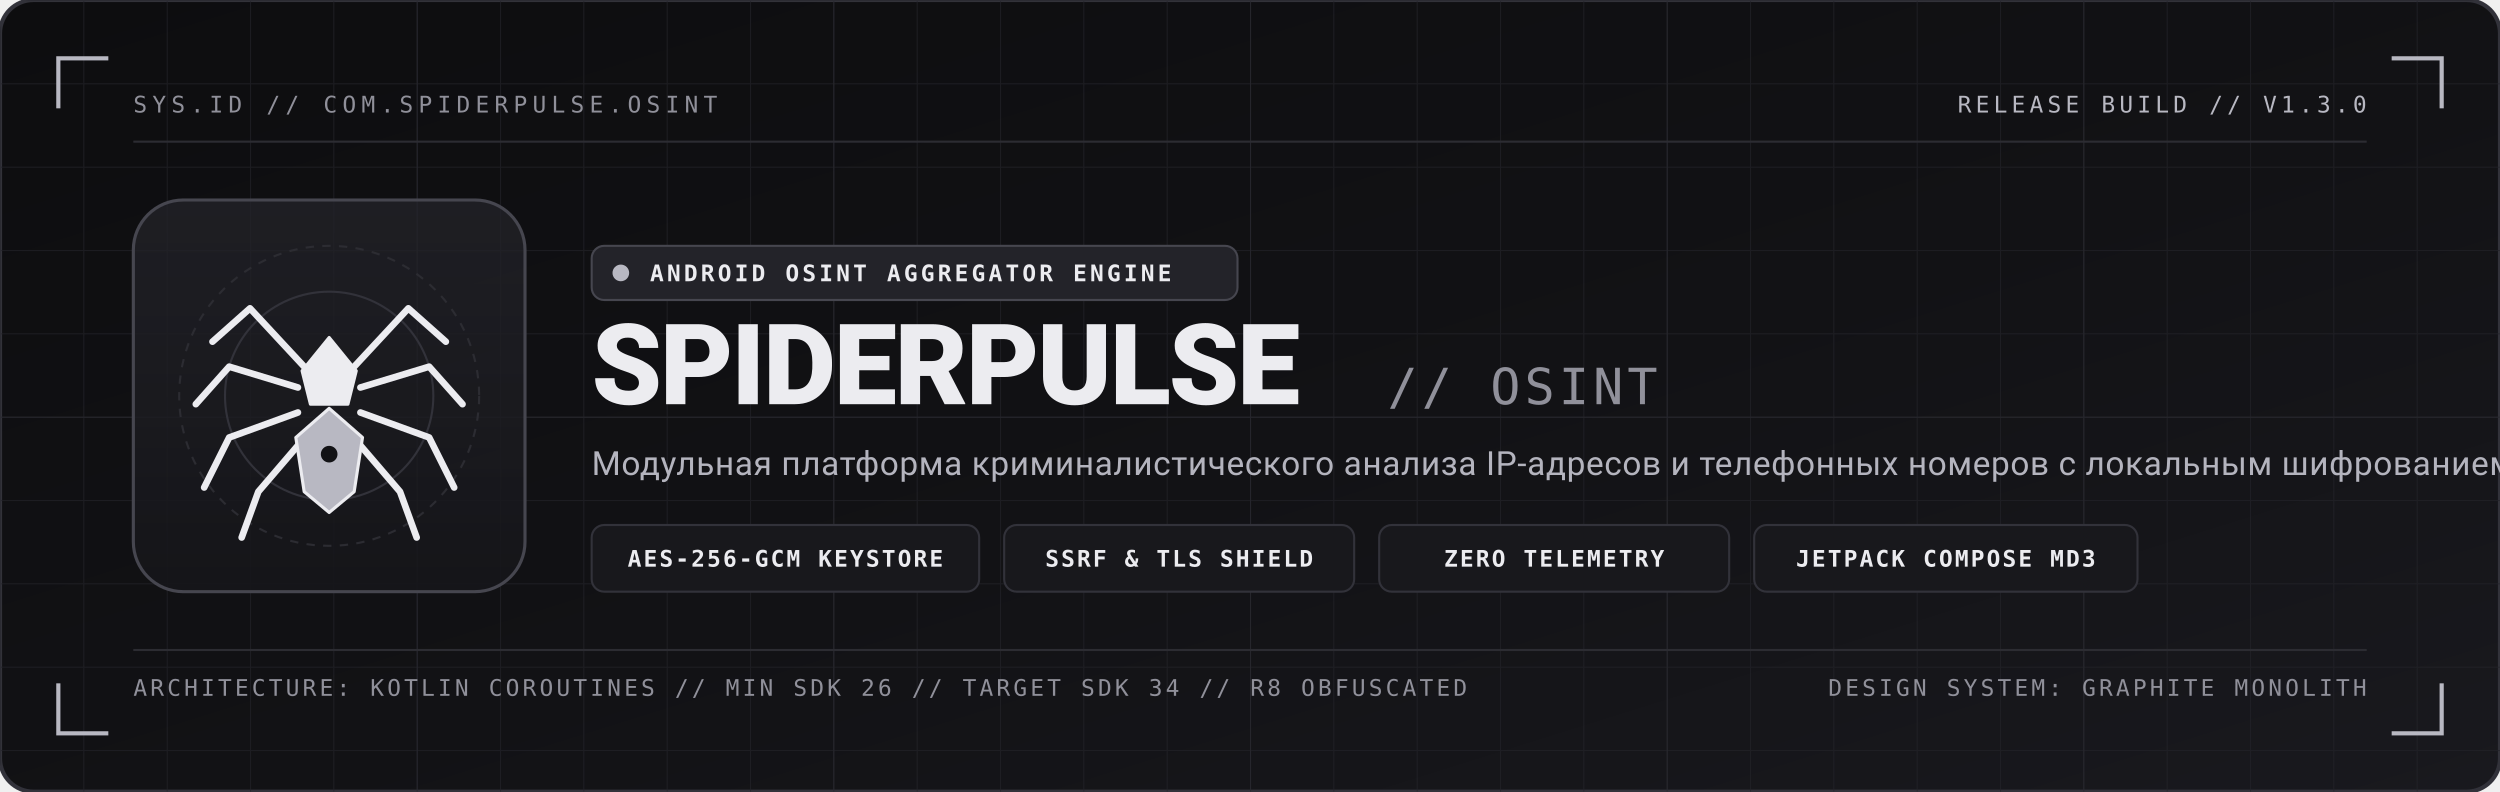
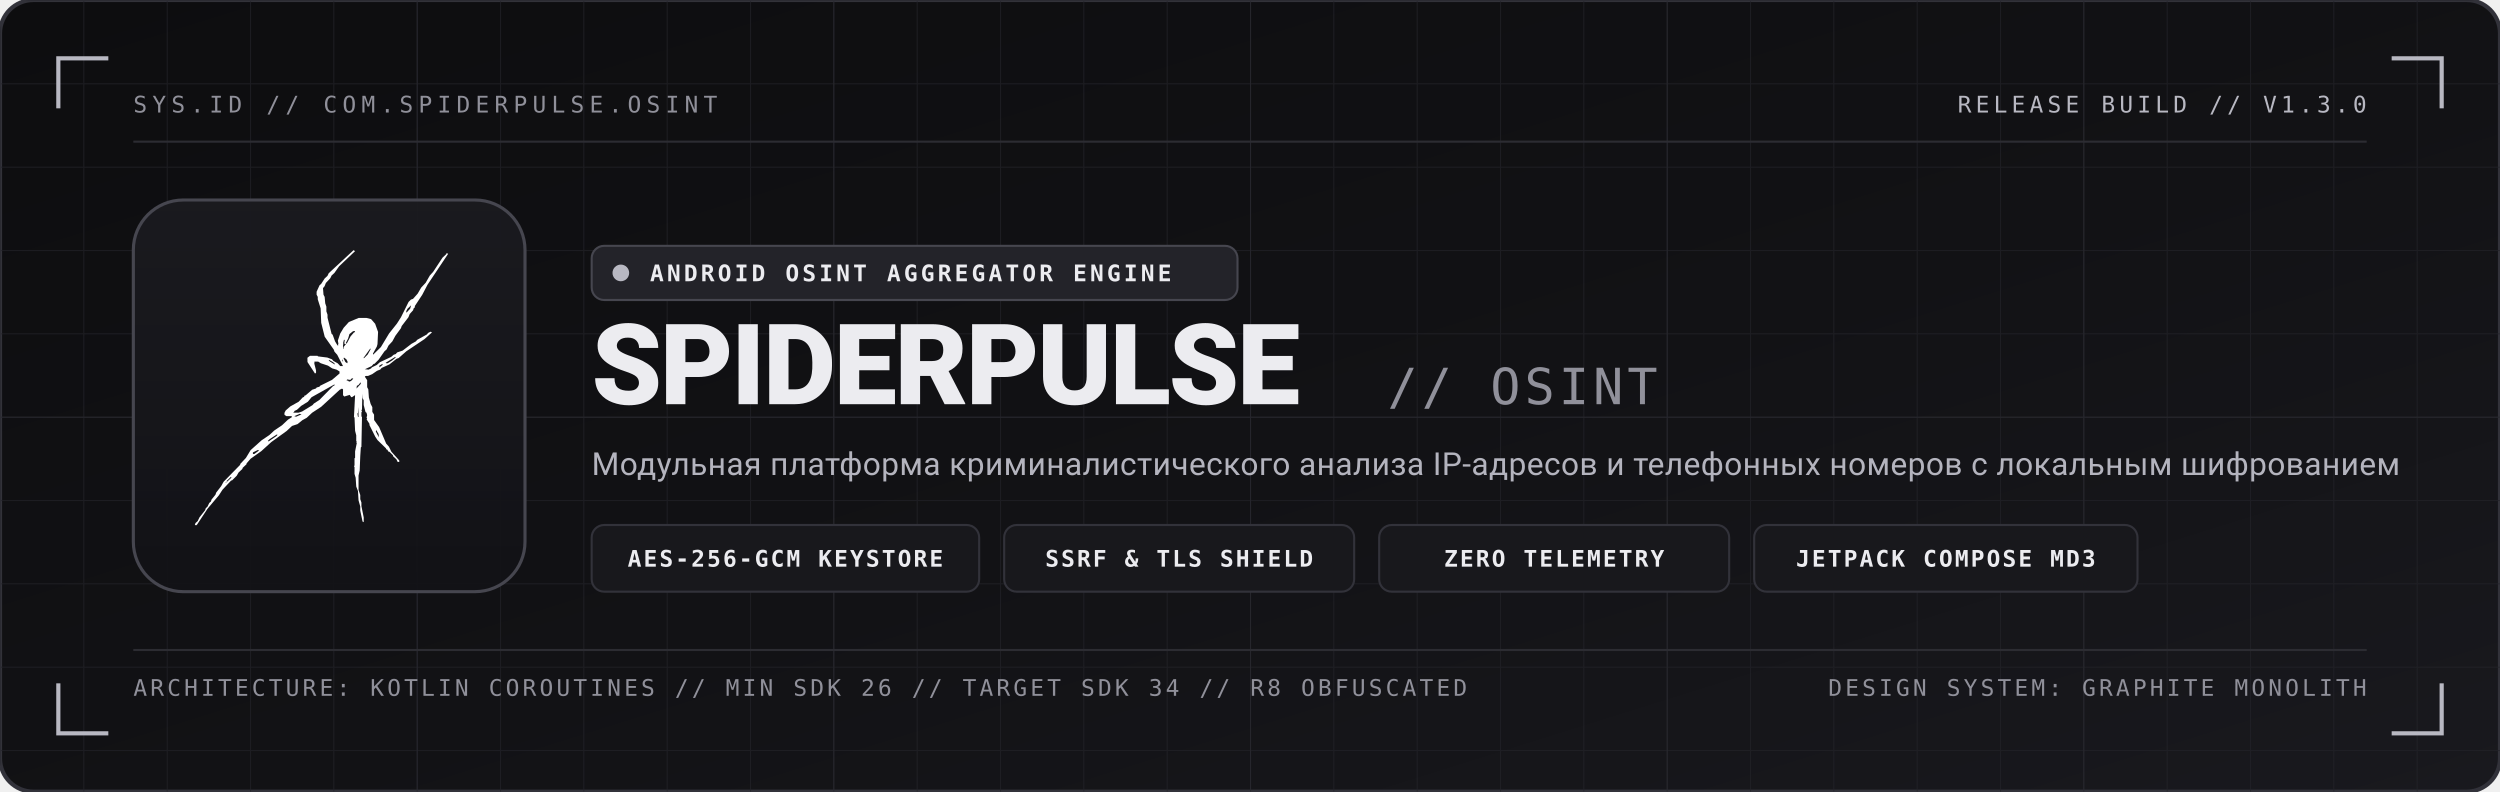
<svg xmlns="http://www.w3.org/2000/svg" viewBox="0 0 1200 380" width="100%" height="100%">
  <defs>
    <linearGradient id="bgGrad" x1="0%" y1="0%" x2="100%" y2="100%">
      <stop offset="0%" stop-color="#0D0D0F" />
      <stop offset="55%" stop-color="#121215" />
      <stop offset="100%" stop-color="#19191E" />
    </linearGradient>
    <linearGradient id="cardGrad" x1="0%" y1="0%" x2="0%" y2="100%">
-       <stop offset="0%" stop-color="#232329" stop-opacity="0.75" />
-       <stop offset="100%" stop-color="#151519" stop-opacity="0.9" />
+       <stop offset="0%" stop-color="#1A1A1F" stop-opacity="0.95" />
+       <stop offset="100%" stop-color="#121216" stop-opacity="0.98" />
    </linearGradient>
    <pattern id="grid" width="40" height="40" patternUnits="userSpaceOnUse">
      <path d="M 40 0 L 0 0 0 40" fill="none" stroke="#232329" stroke-width="1" />
    </pattern>
    <pattern id="subgrid" width="200" height="200" patternUnits="userSpaceOnUse">
      <path d="M 200 0 L 0 0 0 200" fill="none" stroke="#2E2E36" stroke-width="1" />
    </pattern>
  </defs>
  <rect width="1200" height="380" rx="16" fill="url(#bgGrad)" stroke="#32323A" stroke-width="2" />
  <rect width="1200" height="380" rx="16" fill="url(#grid)" opacity="0.65" />
  <rect width="1200" height="380" rx="16" fill="url(#subgrid)" opacity="0.5" />
  <path d="M 28 52 L 28 28 L 52 28" fill="none" stroke="#B8B8C2" stroke-width="2" />
  <path d="M 1172 52 L 1172 28 L 1148 28" fill="none" stroke="#B8B8C2" stroke-width="2" />
  <path d="M 28 328 L 28 352 L 52 352" fill="none" stroke="#B8B8C2" stroke-width="2" />
  <path d="M 1172 328 L 1172 352 L 1148 352" fill="none" stroke="#B8B8C2" stroke-width="2" />
  <text x="64" y="54" fill="#90909A" font-family="ui-monospace, SFMono-Regular, Menlo, Monaco, Consolas, monospace" font-size="11" letter-spacing="2.5">
    SYS.ID // COM.SPIDERPULSE.OSINT
  </text>
  <text x="1136" y="54" fill="#B8B8C2" font-family="ui-monospace, SFMono-Regular, Menlo, Monaco, Consolas, monospace" font-size="11" letter-spacing="2" text-anchor="end">
    RELEASE BUILD // V1.3.0
  </text>
  <line x1="64" y1="68" x2="1136" y2="68" stroke="#2C2C32" stroke-width="1" />
  <g transform="translate(64, 96)">
    <rect x="0" y="0" width="188" height="188" rx="24" fill="url(#cardGrad)" stroke="#46464F" stroke-width="1.5" />
-     <circle cx="94" cy="94" r="72" fill="none" stroke="#2C2C32" stroke-width="1" stroke-dasharray="4 4" />
-     <circle cx="94" cy="94" r="50" fill="none" stroke="#32323A" stroke-width="1" />
-     <g transform="translate(94, 94)" stroke="#ECECF0" stroke-linecap="round" stroke-linejoin="round" fill="none">
-       <path d="M -12 -14 L -38 -42 L -56 -26" stroke-width="3.2" />
-       <path d="M -15 -4 L -48 -14 L -64 4" stroke-width="3.2" />
-       <path d="M -15 8 L -48 20 L -60 44" stroke-width="3.2" />
-       <path d="M -10 18 L -34 46 L -42 68" stroke-width="3.2" />
-       <path d="M 12 -14 L 38 -42 L 56 -26" stroke-width="3.2" />
-       <path d="M 15 -4 L 48 -14 L 64 4" stroke-width="3.2" />
-       <path d="M 15 8 L 48 20 L 60 44" stroke-width="3.2" />
-       <path d="M 10 18 L 34 46 L 42 68" stroke-width="3.2" />
-       <polygon points="0,-28 -13,-12 -9,4 9,4 13,-12" fill="#ECECF0" stroke="#ECECF0" stroke-width="1.5" />
-       <polygon points="0,6 -16,20 -12,46 0,56 12,46 16,20" fill="#B8B8C2" stroke="#ECECF0" stroke-width="1.5" />
-       <circle cx="0" cy="28" r="4" fill="#121215" stroke="none" />
+     <g transform="translate(19.6, 19.1) scale(0.2757)">
+       <path d="M 312.4,18.0 L 314.9,19.8 L 287.1,46.2 L 278.9,57.8 L 274.1,62.2 L 271.9,66.8 L 264.1,75.2 L 261.9,80.8 L 259.1,84.2 L 260.0,95.6 L 262.0,99.4 L 263.0,110.6 L 265.0,116.4 L 265.0,124.6 L 267.0,130.4 L 267.0,135.6 L 274.1,163.8 L 275.9,165.2 L 280.1,176.8 L 284.4,184.0 L 286.0,183.6 L 285.0,182.6 L 286.0,181.6 L 285.0,175.4 L 289.1,163.2 L 295.1,153.2 L 304.2,143.1 L 321.4,136.0 L 334.6,136.0 L 342.8,138.1 L 349.9,146.2 L 355.0,160.4 L 354.0,181.6 L 352.9,185.8 L 346.1,198.2 L 346.4,200.0 L 359.9,186.8 L 374.1,163.2 L 387.9,145.8 L 394.9,134.8 L 408.1,108.2 L 412.2,104.1 L 415.8,102.9 L 423.9,93.8 L 430.1,83.2 L 437.9,74.8 L 445.1,62.2 L 450.9,55.8 L 467.1,31.2 L 473.9,24.8 L 474.2,23.1 L 477.0,24.4 L 441.1,78.2 L 431.9,95.8 L 419.1,115.2 L 418.9,117.8 L 417.1,119.2 L 415.9,122.8 L 410.1,129.2 L 407.9,134.8 L 396.1,150.2 L 394.9,153.8 L 385.1,167.2 L 379.9,176.8 L 373.1,184.2 L 369.9,190.8 L 366.1,194.2 L 355.9,208.8 L 348.8,215.9 L 347.2,216.1 L 343.8,219.9 L 332.0,225.4 L 338.6,226.0 L 342.8,223.9 L 344.2,222.1 L 352.8,217.9 L 358.2,213.1 L 377.8,203.9 L 382.2,200.1 L 385.8,198.9 L 388.2,196.1 L 397.8,192.9 L 413.2,181.1 L 420.8,176.9 L 423.2,174.1 L 439.8,164.9 L 442.2,162.1 L 446.4,160.0 L 448.9,161.2 L 435.8,172.9 L 404.2,194.1 L 390.8,205.9 L 387.2,207.1 L 374.8,216.9 L 361.2,223.1 L 358.8,225.9 L 353.2,228.1 L 344.8,233.9 L 337.6,237.0 L 333.2,237.1 L 332.0,238.4 L 336.0,244.4 L 336.0,256.6 L 338.0,260.4 L 339.0,274.6 L 342.1,285.8 L 345.0,291.4 L 345.0,299.6 L 348.0,304.4 L 348.1,313.8 L 356.9,326.2 L 369.1,354.8 L 373.9,360.2 L 378.1,368.8 L 391.9,384.2 L 391.9,386.8 L 389.1,386.8 L 386.9,382.2 L 381.1,376.8 L 380.9,375.2 L 374.8,369.1 L 373.2,368.9 L 370.8,365.1 L 369.1,364.8 L 368.9,363.2 L 354.1,348.8 L 350.1,342.8 L 340.1,322.8 L 339.9,320.2 L 335.0,312.6 L 336.0,311.6 L 335.0,309.6 L 336.0,305.4 L 334.9,301.2 L 333.1,299.8 L 330.0,287.6 L 330.0,279.4 L 328.0,275.6 L 327.6,268.0 L 327.0,295.6 L 326.0,296.4 L 327.0,299.4 L 326.0,300.4 L 326.0,307.6 L 327.0,308.4 L 326.0,360.6 L 325.0,361.4 L 324.0,376.4 L 323.0,401.6 L 321.0,410.4 L 321.0,435.6 L 324.0,444.4 L 324.0,451.6 L 326.0,457.4 L 326.0,463.6 L 330.0,483.4 L 330.0,491.6 L 328.0,490.6 L 324.0,471.6 L 324.0,464.4 L 321.0,453.6 L 320.0,437.4 L 317.0,429.6 L 316.0,414.4 L 314.0,407.6 L 314.0,395.4 L 313.0,394.6 L 314.0,392.6 L 314.0,380.4 L 315.0,379.6 L 315.0,368.4 L 318.0,353.6 L 317.0,352.6 L 318.0,351.6 L 317.0,350.6 L 317.0,340.4 L 315.0,332.6 L 314.0,309.4 L 313.0,308.6 L 315.0,270.4 L 309.6,274.0 L 308.2,273.9 L 305.6,270.0 L 296.2,272.9 L 294.0,270.6 L 294.0,260.4 L 292.2,259.1 L 288.2,261.1 L 255.8,290.9 L 240.2,301.1 L 230.8,309.9 L 223.2,314.1 L 214.8,320.9 L 205.2,324.1 L 195.8,332.9 L 169.2,352.1 L 151.8,367.9 L 133.2,381.1 L 126.1,389.2 L 125.9,390.8 L 119.1,397.2 L 118.9,398.8 L 112.1,405.2 L 108.9,410.8 L 100.8,418.9 L 99.2,419.1 L 84.1,435.2 L 77.9,444.8 L 58.1,468.2 L 39.9,495.8 L 38.6,497.0 L 36.0,496.6 L 37.1,493.2 L 40.9,489.8 L 44.1,483.2 L 53.9,470.8 L 55.1,467.2 L 57.9,464.8 L 61.1,458.2 L 63.9,455.8 L 65.1,452.2 L 71.9,443.8 L 73.1,440.2 L 81.9,428.8 L 86.1,421.2 L 114.9,391.8 L 115.1,390.2 L 124.9,379.8 L 133.1,366.2 L 152.2,349.1 L 165.8,339.9 L 174.2,332.1 L 187.8,322.9 L 198.2,313.1 L 204.9,308.8 L 204.6,307.0 L 195.4,307.0 L 192.1,304.8 L 192.0,301.4 L 194.1,297.2 L 202.2,290.1 L 216.8,281.9 L 224.2,274.1 L 225.9,273.8 L 227.2,271.1 L 228.8,270.9 L 240.2,261.1 L 246.8,258.9 L 248.2,257.1 L 252.8,255.9 L 254.2,254.1 L 274.8,243.9 L 287.9,232.8 L 287.9,229.2 L 282.8,226.1 L 275.2,223.9 L 267.8,219.1 L 255.2,214.9 L 250.8,212.1 L 244.4,212.0 L 244.0,215.6 L 247.0,227.4 L 247.0,231.6 L 245.2,232.9 L 232.1,212.8 L 232.0,205.4 L 236.4,202.0 L 249.6,202.0 L 250.4,203.0 L 266.6,205.0 L 274.8,208.1 L 277.2,210.9 L 284.8,215.1 L 289.2,219.9 L 293.9,219.8 L 283.9,200.2 L 279.1,194.8 L 277.9,191.2 L 262.1,168.8 L 256.0,144.6 L 255.0,119.4 L 250.0,103.6 L 250.0,99.4 L 248.0,95.6 L 248.0,90.4 L 253.1,79.2 L 255.9,76.8 L 262.1,67.2 L 266.9,62.8 L 269.1,58.2 Z M 412.6,114.0 L 406.1,120.2 L 404.0,124.4 L 404.4,127.0 L 410.9,119.8 Z M 311.6,159.0 L 305.1,164.2 L 302.9,171.8 L 299.0,179.4 L 299.4,181.0 L 301.0,179.6 L 307.1,168.2 L 313.2,161.1 L 314.9,160.8 L 314.8,159.1 Z M 295.6,174.0 L 294.0,180.4 L 295.0,181.4 L 294.0,182.4 L 294.0,189.6 L 294.9,189.8 L 295.0,186.6 L 299.0,181.6 L 296.1,180.8 L 297.0,174.4 Z M 341.6,189.0 L 329.4,206.0 L 330.8,205.9 L 336.9,199.8 L 341.9,190.8 Z M 384.6,204.0 L 368.2,214.1 L 369.4,215.0 L 371.8,214.9 L 379.8,209.9 L 385.9,204.8 Z M 295.6,205.0 L 295.0,206.6 L 298.1,212.8 L 301.4,215.0 L 302.0,212.4 L 299.9,208.2 Z M 292.6,208.0 L 292.1,209.8 L 294.4,213.0 Z M 269.6,209.0 L 269.1,209.8 L 271.2,211.9 L 279.4,217.0 L 279.9,216.2 L 276.8,213.1 Z M 362.6,216.0 L 357.1,219.2 L 357.4,222.0 L 362.9,217.8 Z M 309.6,241.0 L 306.6,244.0 L 301.2,243.1 L 300.1,244.8 L 303.0,245.4 L 304.4,247.0 L 307.8,245.9 L 311.9,241.8 Z M 324.6,248.0 L 320.8,252.9 L 318.1,254.2 L 317.4,259.0 L 324.9,250.8 Z M 278.6,252.0 L 239.2,274.1 L 232.8,281.9 L 221.2,289.1 L 213.8,295.9 L 209.2,298.1 L 208.9,299.8 L 207.0,300.4 L 208.4,301.0 L 216.6,301.0 L 222.8,298.9 L 240.8,287.9 L 243.2,285.1 L 252.8,278.9 L 276.2,255.1 L 279.9,252.8 Z M 320.6,291.0 L 320.0,301.6 L 319.0,302.4 L 320.0,308.4 L 321.0,308.6 Z M 218.6,303.0 L 209.2,307.1 L 212.4,308.0 L 221.8,303.9 Z M 351.6,331.0 L 351.1,333.8 L 356.4,344.0 L 355.9,338.2 Z M 178.6,339.0 L 166.2,347.1 L 163.1,350.2 L 164.4,351.0 L 177.8,341.9 L 180.0,339.6 Z M 145.6,366.0 L 137.1,370.2 L 137.1,372.8 L 139.4,373.0 L 147.9,366.8 Z M 98.6,413.0 L 91.1,420.2 L 92.4,421.0 L 99.9,413.8 Z M 90.6,421.0 L 89.4,423.0 L 90.9,422.8 Z" fill="#FFFFFF" fill-rule="evenodd" />
    </g>
  </g>
  <g transform="translate(284, 118)">
    <rect x="0" y="0" width="310" height="26" rx="6" fill="#232329" stroke="#46464F" stroke-width="1" />
    <circle cx="14" cy="13" r="4" fill="#B8B8C2" />
    <text x="28" y="17" fill="#ECECF0" font-family="ui-monospace, SFMono-Regular, Menlo, Monaco, Consolas, monospace" font-size="11" font-weight="600" letter-spacing="1.5">
      ANDROID OSINT AGGREGATOR ENGINE
    </text>
    <text x="0" y="76" fill="#ECECF0" font-family="-apple-system, BlinkMacSystemFont, 'Segoe UI', Roboto, Helvetica, Arial, sans-serif" font-size="54" font-weight="800" letter-spacing="-1">
      SPIDERPULSE
    </text>
    <text x="382" y="76" fill="#90909A" font-family="ui-monospace, SFMono-Regular, Menlo, Monaco, Consolas, monospace" font-size="24" font-weight="400" letter-spacing="2">
      // OSINT
    </text>
-     <text x="0" y="110" fill="#B4B4BE" font-family="-apple-system, BlinkMacSystemFont, 'Segoe UI', Roboto, Helvetica, Arial, sans-serif" font-size="16" font-weight="400" letter-spacing="0.3">
+     <text x="0" y="110" fill="#B4B4BE" font-family="-apple-system, BlinkMacSystemFont, 'Segoe UI', Roboto, Helvetica, Arial, sans-serif" font-size="15.2" font-weight="400" letter-spacing="0.2">
      Модульная платформа криминалистического анализа IP-адресов и телефонных номеров с локальным шифрованием
    </text>
    <g transform="translate(0, 134)">
      <rect x="0" y="0" width="186" height="32" rx="6" fill="#18181C" stroke="#32323A" stroke-width="1" />
      <text x="93" y="20" fill="#ECECF0" font-family="ui-monospace, SFMono-Regular, Menlo, Monaco, Consolas, monospace" font-size="11" font-weight="600" text-anchor="middle" letter-spacing="1">
        AES-256-GCM KEYSTORE
      </text>
      <rect x="198" y="0" width="168" height="32" rx="6" fill="#18181C" stroke="#32323A" stroke-width="1" />
      <text x="282" y="20" fill="#ECECF0" font-family="ui-monospace, SFMono-Regular, Menlo, Monaco, Consolas, monospace" font-size="11" font-weight="600" text-anchor="middle" letter-spacing="1">
        SSRF &amp; TLS SHIELD
      </text>
      <rect x="378" y="0" width="168" height="32" rx="6" fill="#18181C" stroke="#32323A" stroke-width="1" />
      <text x="462" y="20" fill="#ECECF0" font-family="ui-monospace, SFMono-Regular, Menlo, Monaco, Consolas, monospace" font-size="11" font-weight="600" text-anchor="middle" letter-spacing="1">
        ZERO TELEMETRY
      </text>
      <rect x="558" y="0" width="184" height="32" rx="6" fill="#18181C" stroke="#32323A" stroke-width="1" />
      <text x="650" y="20" fill="#ECECF0" font-family="ui-monospace, SFMono-Regular, Menlo, Monaco, Consolas, monospace" font-size="11" font-weight="600" text-anchor="middle" letter-spacing="1">
        JETPACK COMPOSE MD3
      </text>
    </g>
  </g>
  <line x1="64" y1="312" x2="1136" y2="312" stroke="#2C2C32" stroke-width="1" />
  <text x="64" y="334" fill="#90909A" font-family="ui-monospace, SFMono-Regular, Menlo, Monaco, Consolas, monospace" font-size="11" letter-spacing="1.5">
    ARCHITECTURE: KOTLIN COROUTINES // MIN SDK 26 // TARGET SDK 34 // R8 OBFUSCATED
  </text>
  <text x="1136" y="334" fill="#90909A" font-family="ui-monospace, SFMono-Regular, Menlo, Monaco, Consolas, monospace" font-size="11" letter-spacing="1.5" text-anchor="end">
    DESIGN SYSTEM: GRAPHITE MONOLITH
  </text>
</svg>
